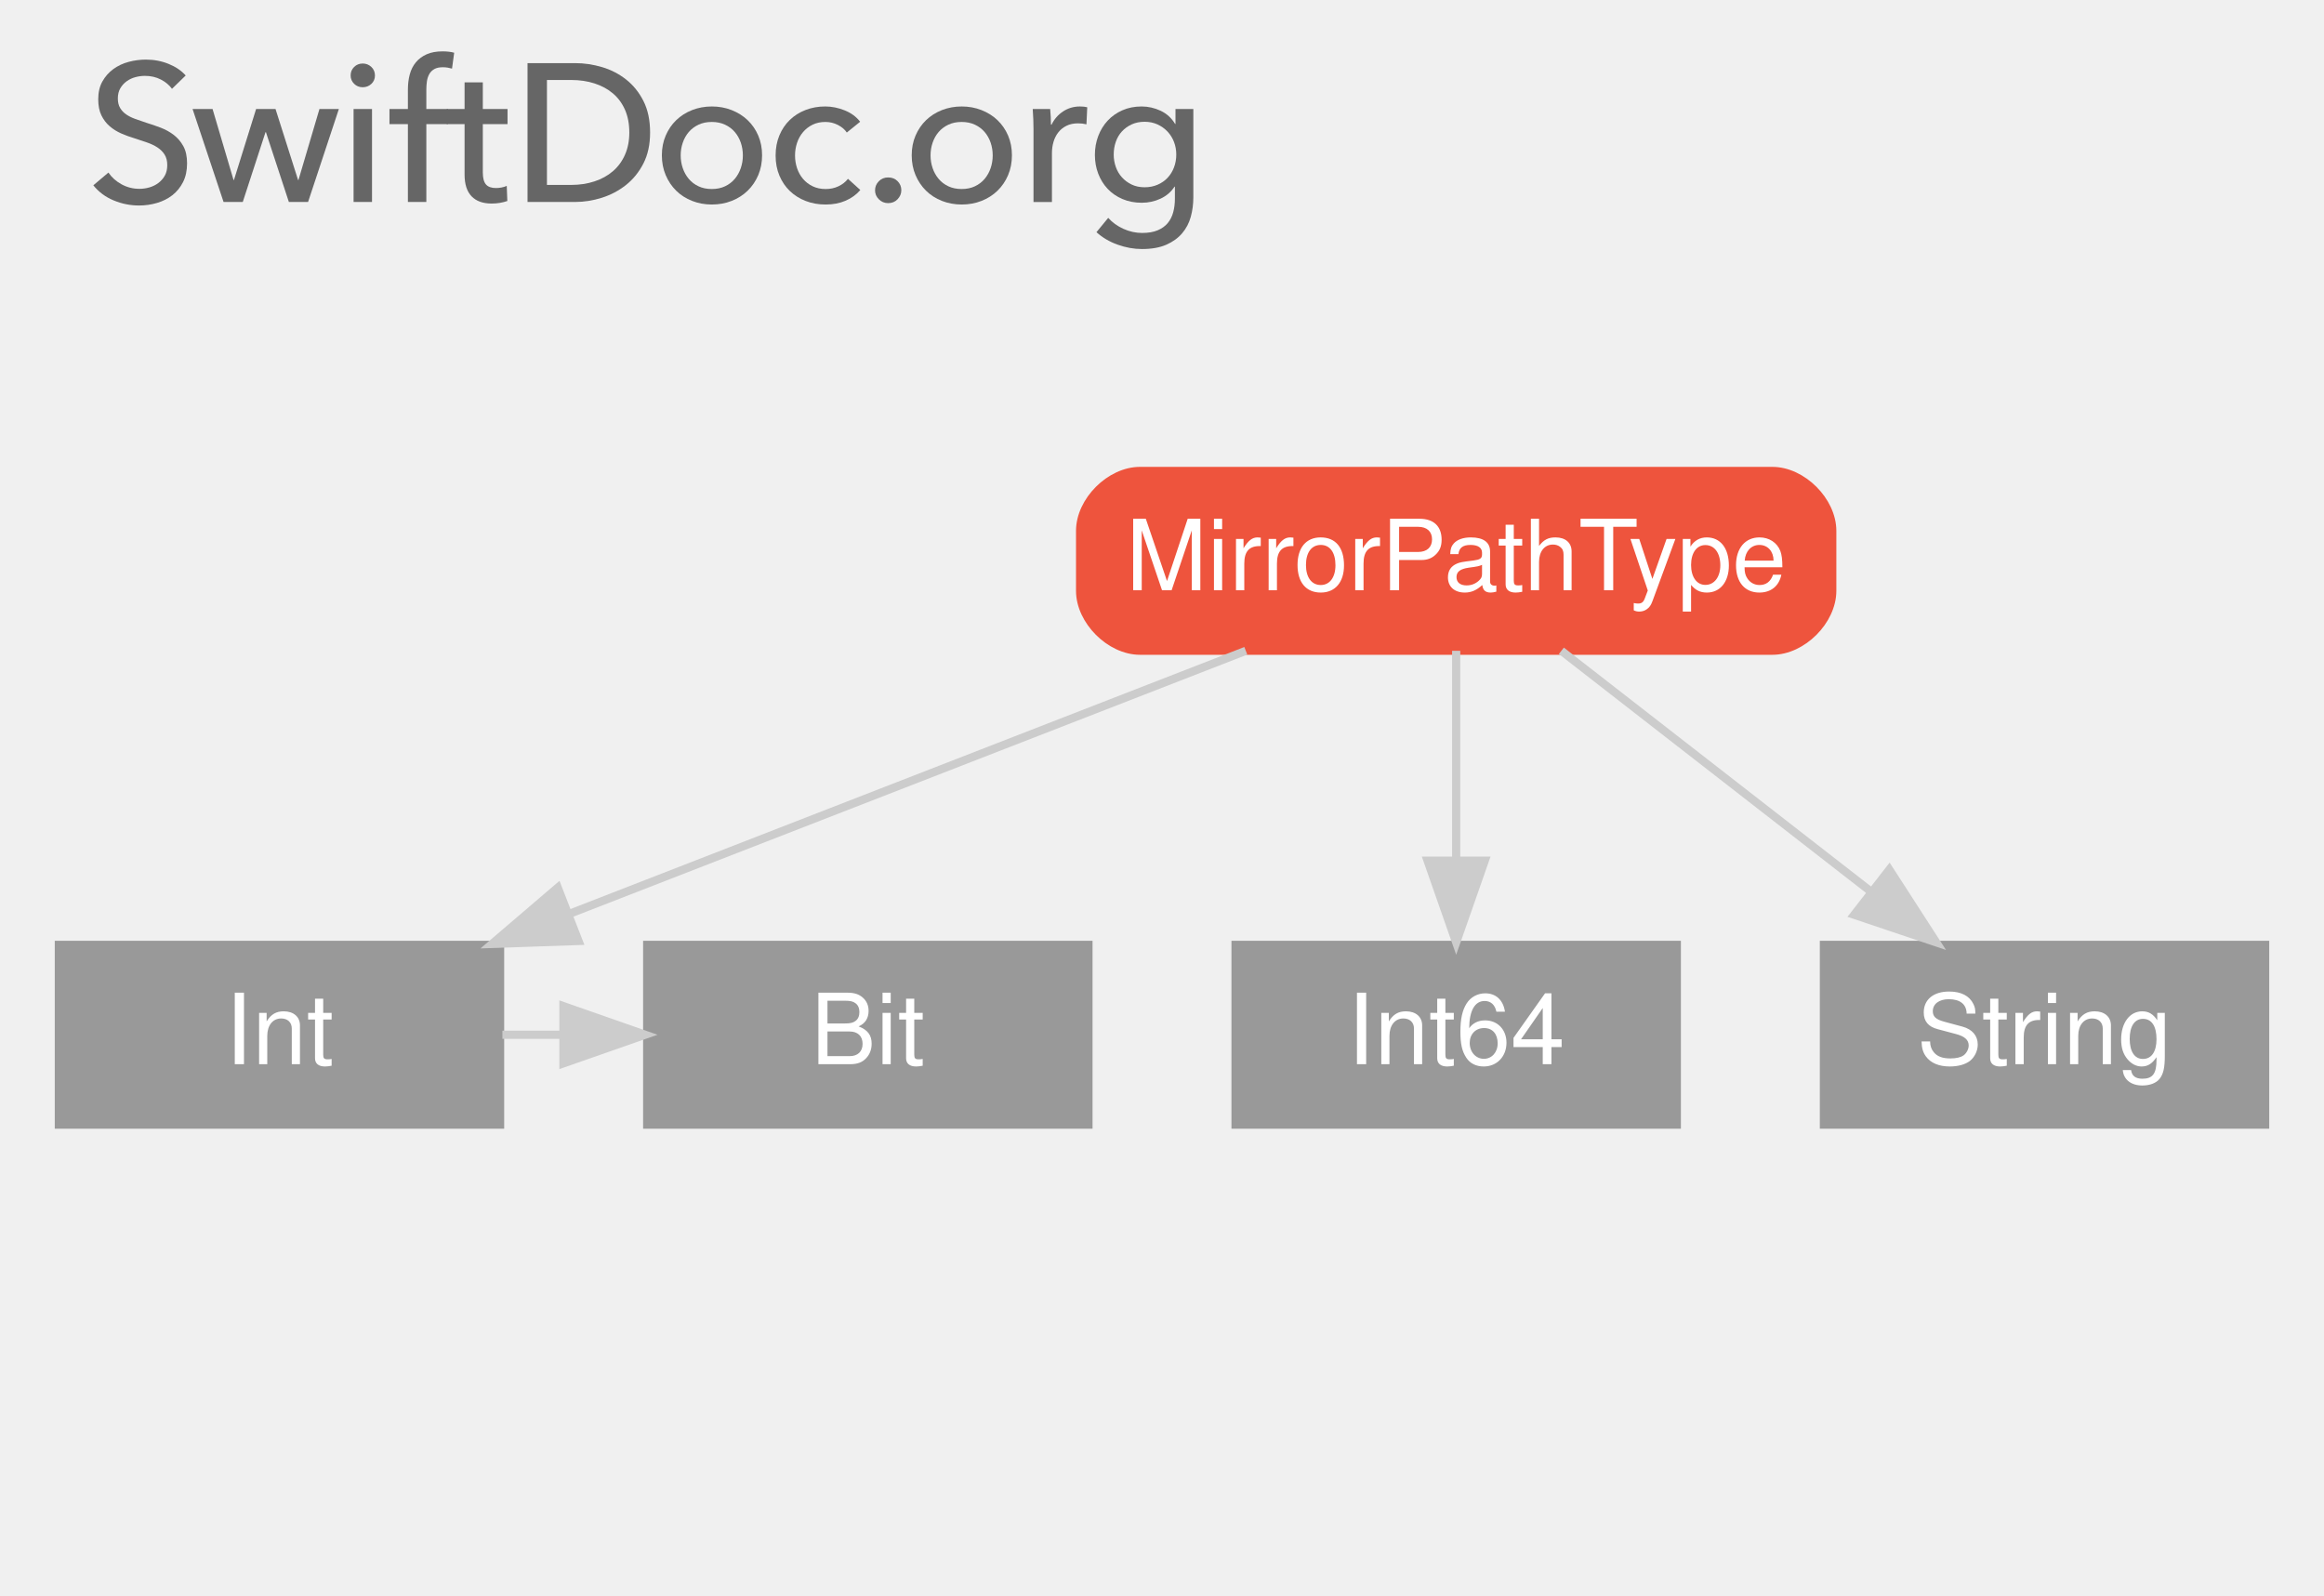
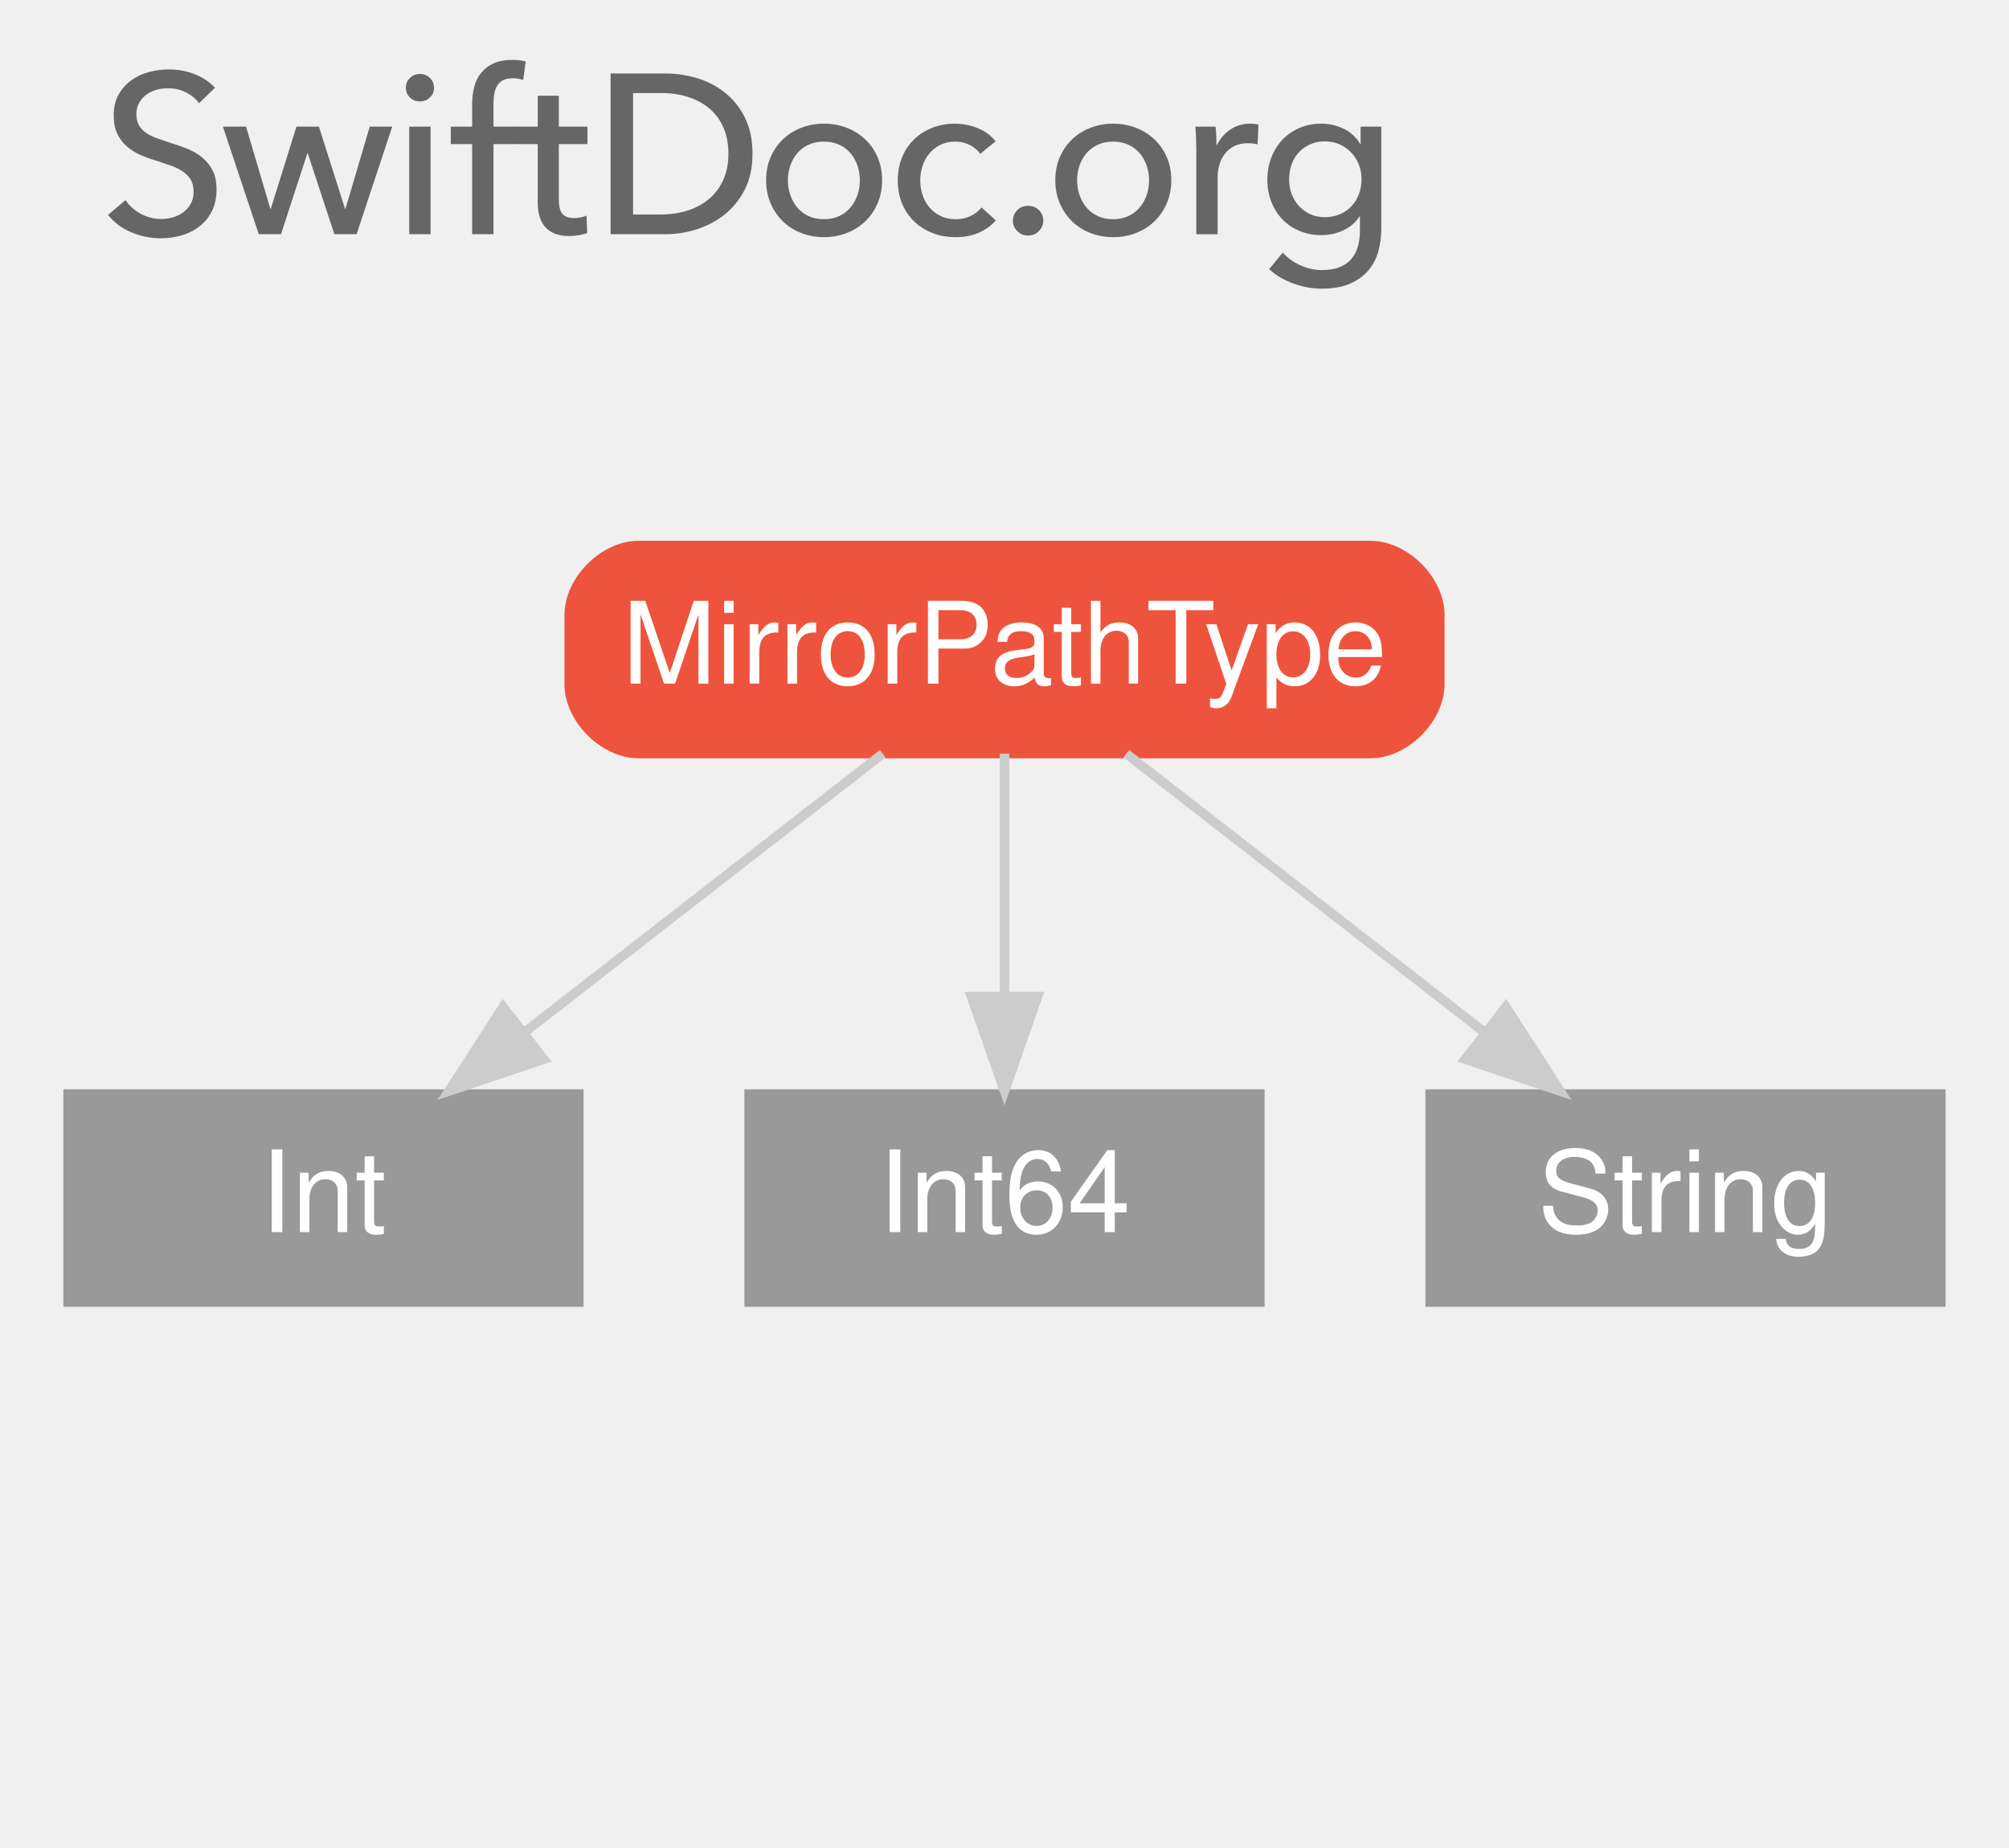
- <svg xmlns="http://www.w3.org/2000/svg" xmlns:xlink="http://www.w3.org/1999/xlink" width="284pt" height="195pt" viewBox="0.00 0.00 284.40 195.20">
+ <svg xmlns="http://www.w3.org/2000/svg" xmlns:xlink="http://www.w3.org/1999/xlink" width="212pt" height="195pt" viewBox="0.00 0.00 212.40 195.20">
  <g id="graph0" class="graph" transform="scale(1 1) rotate(0) translate(7.2 137.6)">
    <g transform="translate(0 -137.6)">
      <g>
        <path fill="#666666" d="M13.846,10.832c-0.336-0.464-0.792-0.844-1.368-1.14s-1.224-0.444-1.944-0.444         c-0.384,0-0.772,0.052-1.164,0.156C8.977,9.509,8.622,9.677,8.301,9.908c-0.32,0.232-0.58,0.52-0.78,0.864         c-0.2,0.344-0.3,0.756-0.3,1.236c0,0.464,0.092,0.852,0.276,1.164c0.184,0.312,0.432,0.576,0.744,0.792s0.68,0.4,1.104,0.552         c0.423,0.152,0.876,0.309,1.356,0.468c0.576,0.177,1.16,0.376,1.752,0.601c0.592,0.224,1.128,0.52,1.608,0.888         s0.872,0.828,1.176,1.38s0.456,1.252,0.456,2.101c0,0.88-0.164,1.644-0.492,2.292c-0.328,0.647-0.765,1.184-1.308,1.607         c-0.544,0.424-1.172,0.74-1.884,0.948s-1.444,0.312-2.196,0.312c-1.072,0-2.108-0.208-3.108-0.624         c-1-0.415-1.828-1.031-2.484-1.848l1.848-1.56c0.4,0.592,0.936,1.071,1.608,1.439c0.672,0.368,1.399,0.552,2.184,0.552         c0.4,0,0.8-0.056,1.2-0.168c0.4-0.111,0.764-0.288,1.092-0.527c0.328-0.24,0.596-0.54,0.804-0.9         c0.208-0.36,0.312-0.796,0.312-1.308s-0.108-0.94-0.324-1.284c-0.216-0.344-0.508-0.636-0.876-0.876s-0.796-0.444-1.284-0.612         c-0.488-0.168-1.004-0.34-1.548-0.516c-0.544-0.16-1.08-0.356-1.608-0.588c-0.528-0.232-1-0.528-1.416-0.889         c-0.416-0.359-0.752-0.804-1.008-1.332c-0.256-0.527-0.384-1.184-0.384-1.968c0-0.848,0.172-1.576,0.516-2.184         c0.344-0.608,0.792-1.112,1.344-1.512c0.552-0.4,1.176-0.692,1.872-0.876c0.696-0.184,1.396-0.276,2.1-0.276         c0.992,0,1.92,0.176,2.784,0.528c0.864,0.352,1.56,0.824,2.088,1.416L13.846,10.832z" />
        <path fill="#666666" d="M18.813,13.304l2.568,8.688h0.048l2.712-8.688h2.376l2.76,8.688h0.048l2.568-8.688h2.376L30.501,24.68         h-2.352l-2.808-8.544h-0.048l-2.784,8.544h-2.352l-3.792-11.376H18.813z" />
        <path fill="#666666" d="M38.685,9.2c0,0.416-0.147,0.76-0.44,1.032c-0.294,0.272-0.647,0.408-1.06,0.408s-0.762-0.14-1.047-0.42         c-0.286-0.28-0.429-0.62-0.429-1.02c0-0.416,0.143-0.764,0.429-1.044c0.286-0.28,0.635-0.42,1.047-0.42s0.766,0.14,1.06,0.42         C38.538,8.437,38.685,8.784,38.685,9.2z M38.325,24.68h-2.256V13.304h2.256V24.68z" />
        <path fill="#666666" d="M47.613,15.152h-2.64v9.528h-2.256v-9.528h-2.256v-1.848h2.256v-2.376c0-0.672,0.076-1.292,0.228-1.86         c0.152-0.568,0.4-1.06,0.744-1.476c0.344-0.416,0.784-0.744,1.32-0.984c0.536-0.24,1.188-0.36,1.956-0.36         c0.544,0,1.016,0.056,1.416,0.168l-0.264,1.944c-0.176-0.048-0.352-0.088-0.528-0.12c-0.176-0.032-0.376-0.048-0.6-0.048         c-0.432,0-0.78,0.076-1.044,0.228c-0.264,0.152-0.468,0.356-0.612,0.612s-0.24,0.548-0.288,0.876         c-0.048,0.328-0.072,0.668-0.072,1.02v2.376h2.64V15.152z" />
        <path fill="#666666" d="M54.909,15.152h-3.024v5.91c0,0.687,0.128,1.177,0.384,1.472c0.256,0.295,0.664,0.442,1.224,0.442         c0.208,0,0.432-0.021,0.672-0.065c0.24-0.044,0.456-0.11,0.648-0.198l0.072,1.848c-0.272,0.096-0.572,0.172-0.9,0.229         c-0.328,0.056-0.668,0.084-1.02,0.084c-1.072,0-1.892-0.296-2.46-0.889c-0.568-0.592-0.852-1.479-0.852-2.664v-6.168h-2.184         v-1.848h2.184V10.04h2.232v3.264h3.024V15.152z" />
        <path fill="#666666" d="M57.356,7.688h5.832c1.088,0,2.176,0.16,3.264,0.48c1.088,0.32,2.072,0.824,2.952,1.512         s1.592,1.568,2.136,2.64c0.544,1.072,0.816,2.36,0.816,3.864c0,1.456-0.272,2.716-0.816,3.78s-1.256,1.943-2.136,2.64         s-1.864,1.216-2.952,1.561c-1.088,0.344-2.176,0.516-3.264,0.516h-5.832V7.688z M59.732,22.593h2.976         c1.024,0,1.972-0.145,2.844-0.432c0.872-0.288,1.624-0.704,2.256-1.248c0.632-0.544,1.124-1.216,1.476-2.017         c0.352-0.8,0.528-1.704,0.528-2.712c0-1.056-0.176-1.983-0.528-2.784c-0.353-0.8-0.844-1.468-1.476-2.004         c-0.632-0.536-1.384-0.944-2.256-1.224s-1.82-0.42-2.844-0.42h-2.976V22.593z" />
        <path fill="#666666" d="M86.06,18.969c0,0.88-0.156,1.688-0.468,2.424c-0.312,0.736-0.744,1.372-1.296,1.908         c-0.552,0.536-1.204,0.952-1.956,1.248c-0.752,0.296-1.56,0.443-2.424,0.443c-0.864,0-1.672-0.147-2.424-0.443         c-0.752-0.296-1.4-0.712-1.944-1.248c-0.544-0.536-0.972-1.172-1.284-1.908c-0.312-0.735-0.468-1.544-0.468-2.424         s0.156-1.684,0.468-2.412c0.312-0.728,0.74-1.356,1.284-1.884c0.543-0.528,1.191-0.939,1.944-1.236         c0.752-0.296,1.56-0.444,2.424-0.444c0.864,0,1.672,0.148,2.424,0.444c0.752,0.297,1.404,0.708,1.956,1.236         c0.552,0.527,0.984,1.156,1.296,1.884C85.904,17.285,86.06,18.089,86.06,18.969z M83.708,18.98c0-0.542-0.084-1.061-0.252-1.556         c-0.169-0.494-0.414-0.929-0.734-1.304s-0.718-0.674-1.192-0.897s-1.015-0.335-1.625-0.335c-0.61,0-1.152,0.111-1.625,0.335         c-0.474,0.224-0.871,0.522-1.191,0.897c-0.321,0.375-0.566,0.81-0.734,1.304C76.184,17.92,76.1,18.438,76.1,18.98         c0,0.543,0.084,1.062,0.253,1.556c0.168,0.495,0.413,0.934,0.734,1.316c0.321,0.383,0.718,0.686,1.191,0.909         c0.473,0.224,1.015,0.335,1.625,0.335c0.61,0,1.151-0.111,1.625-0.335s0.871-0.526,1.192-0.909s0.565-0.821,0.734-1.316         C83.624,20.042,83.708,19.523,83.708,18.98z" />
        <path fill="#666666" d="M96.428,16.184c-0.24-0.368-0.6-0.676-1.08-0.924s-0.992-0.372-1.536-0.372         c-0.592,0-1.116,0.112-1.572,0.336c-0.456,0.225-0.844,0.524-1.164,0.9c-0.32,0.376-0.564,0.812-0.732,1.308         s-0.252,1.017-0.252,1.56c0,0.545,0.084,1.064,0.252,1.561s0.412,0.933,0.732,1.308c0.32,0.376,0.712,0.677,1.176,0.9         c0.464,0.225,0.992,0.336,1.584,0.336c0.576,0,1.1-0.111,1.572-0.336c0.472-0.224,0.86-0.528,1.164-0.912l1.512,1.368         c-0.48,0.561-1.08,0.996-1.8,1.308c-0.72,0.312-1.536,0.468-2.448,0.468c-0.88,0-1.692-0.144-2.436-0.432         c-0.744-0.288-1.388-0.691-1.932-1.212c-0.544-0.52-0.972-1.147-1.284-1.884s-0.468-1.561-0.468-2.473         c0-0.896,0.152-1.711,0.456-2.447c0.304-0.736,0.728-1.368,1.272-1.896c0.543-0.527,1.188-0.936,1.932-1.224         c0.744-0.288,1.548-0.433,2.412-0.433c0.8,0,1.596,0.16,2.388,0.48s1.419,0.784,1.884,1.392L96.428,16.184z" />
        <path fill="#666666" d="M103.1,23.24c0,0.417-0.152,0.784-0.456,1.104c-0.304,0.32-0.688,0.479-1.152,0.479         c-0.448,0-0.828-0.155-1.14-0.468c-0.312-0.312-0.468-0.676-0.468-1.092c0-0.432,0.152-0.804,0.456-1.116         c0.304-0.312,0.688-0.468,1.152-0.468c0.464,0,0.848,0.152,1.152,0.456C102.947,22.44,103.1,22.808,103.1,23.24z" />
        <path fill="#666666" d="M116.635,18.969c0,0.88-0.156,1.688-0.468,2.424c-0.312,0.736-0.744,1.372-1.296,1.908         c-0.552,0.536-1.204,0.952-1.956,1.248c-0.752,0.296-1.56,0.443-2.424,0.443c-0.864,0-1.672-0.147-2.424-0.443         c-0.752-0.296-1.4-0.712-1.944-1.248c-0.544-0.536-0.972-1.172-1.284-1.908c-0.312-0.735-0.468-1.544-0.468-2.424         s0.156-1.684,0.468-2.412c0.312-0.728,0.74-1.356,1.284-1.884c0.543-0.528,1.191-0.939,1.944-1.236         c0.752-0.296,1.56-0.444,2.424-0.444c0.864,0,1.672,0.148,2.424,0.444c0.752,0.297,1.404,0.708,1.956,1.236         c0.552,0.527,0.984,1.156,1.296,1.884C116.479,17.285,116.635,18.089,116.635,18.969z M114.283,18.98         c0-0.542-0.084-1.061-0.252-1.556c-0.169-0.494-0.414-0.929-0.734-1.304s-0.718-0.674-1.192-0.897s-1.015-0.335-1.625-0.335         c-0.61,0-1.152,0.111-1.625,0.335c-0.474,0.224-0.871,0.522-1.191,0.897c-0.321,0.375-0.566,0.81-0.734,1.304         c-0.169,0.495-0.253,1.014-0.253,1.556c0,0.543,0.084,1.062,0.253,1.556c0.168,0.495,0.413,0.934,0.734,1.316         c0.321,0.383,0.718,0.686,1.191,0.909c0.473,0.224,1.015,0.335,1.625,0.335c0.61,0,1.151-0.111,1.625-0.335         s0.871-0.526,1.192-0.909s0.565-0.821,0.734-1.316C114.199,20.042,114.283,19.523,114.283,18.98z" />
        <path fill="#666666" d="M119.251,14.577c-0.016-0.48-0.04-0.904-0.072-1.272h2.136c0.032,0.288,0.056,0.62,0.072,0.996         c0.016,0.376,0.024,0.684,0.024,0.924h0.072c0.32-0.672,0.788-1.212,1.404-1.62c0.616-0.408,1.308-0.612,2.076-0.612         c0.352,0,0.648,0.033,0.888,0.097l-0.096,2.088c-0.32-0.08-0.664-0.12-1.032-0.12c-0.544,0-1.016,0.101-1.416,0.3         c-0.4,0.2-0.732,0.468-0.996,0.805c-0.264,0.336-0.46,0.724-0.588,1.163c-0.128,0.44-0.192,0.9-0.192,1.381v5.976h-2.256v-8.928         C119.275,15.449,119.267,15.056,119.251,14.577z" />
        <path fill="#666666" d="M128.419,26.625c0.496,0.56,1.116,1.008,1.86,1.344c0.744,0.336,1.508,0.504,2.292,0.504         c0.752,0,1.384-0.108,1.896-0.324s0.924-0.512,1.236-0.888s0.536-0.82,0.672-1.332c0.136-0.513,0.204-1.064,0.204-1.656v-1.464         h-0.048c-0.416,0.641-0.984,1.128-1.704,1.464c-0.72,0.336-1.488,0.504-2.304,0.504c-0.864,0-1.652-0.151-2.364-0.456         c-0.712-0.304-1.316-0.72-1.812-1.248c-0.496-0.527-0.88-1.147-1.152-1.859s-0.408-1.477-0.408-2.292         c0-0.816,0.136-1.584,0.408-2.305c0.272-0.72,0.656-1.348,1.152-1.884c0.496-0.535,1.096-0.96,1.8-1.271         c0.704-0.312,1.488-0.469,2.352-0.469c0.816,0,1.596,0.177,2.34,0.528c0.744,0.353,1.332,0.888,1.764,1.608h0.048v-1.824h2.184         v10.8c0,0.832-0.104,1.628-0.312,2.388c-0.208,0.76-0.56,1.433-1.056,2.017s-1.144,1.052-1.944,1.404         c-0.8,0.352-1.792,0.527-2.976,0.527c-0.992,0-1.988-0.18-2.988-0.54c-1-0.359-1.86-0.868-2.58-1.523L128.419,26.625z          M129.091,18.873c0,0.527,0.084,1.031,0.253,1.512c0.168,0.479,0.417,0.904,0.746,1.271c0.329,0.369,0.726,0.664,1.192,0.889         c0.465,0.224,0.995,0.336,1.589,0.336c0.577,0,1.107-0.104,1.589-0.312c0.481-0.207,0.891-0.491,1.228-0.852         s0.598-0.784,0.782-1.272c0.185-0.487,0.277-1.012,0.277-1.571c0-0.544-0.093-1.057-0.277-1.536         c-0.185-0.48-0.449-0.904-0.794-1.272c-0.345-0.367-0.755-0.66-1.228-0.876c-0.474-0.216-1-0.324-1.577-0.324         c-0.594,0-1.124,0.108-1.589,0.324c-0.466,0.216-0.863,0.504-1.192,0.864s-0.578,0.784-0.746,1.271         C129.175,17.812,129.091,18.329,129.091,18.873z" />
      </g>
      <g>
        <a xlink:href="/" pointer-events="all" target="_top">
          <polygon fill="none" points="0,0 145,0 145,35 0,35 0,0" />
        </a>
      </g>
    </g>
    <g id="node1" class="node">
      <g id="a_node1">
-         <a xlink:href="/v2.0/type/Bit/" target="_top">
-           <polygon fill="#999999" stroke="#999999" points="126,-22 72,-22 72,-0 126,-0 126,-22" />
-           <text text-anchor="middle" x="99" y="-7.4" font-family="Helvetica,sans-Serif" font-size="12.00" fill="white">Bit</text>
+         <a xlink:href="/v2.0/type/Int/hierarchy/" target="_top">
+           <polygon fill="#999999" stroke="#999999" points="54,-22 0,-22 0,-0 54,-0 54,-22" />
+           <text text-anchor="middle" x="27" y="-7.4" font-family="Helvetica,sans-Serif" font-size="12.00" fill="white">Int</text>
        </a>
      </g>
    </g>
    <g id="node2" class="node">
      <g id="a_node2">
-         <a xlink:href="/v2.0/type/Int/" target="_top">
-           <polygon fill="#999999" stroke="#999999" points="54,-22 0,-22 0,-0 54,-0 54,-22" />
-           <text text-anchor="middle" x="27" y="-7.4" font-family="Helvetica,sans-Serif" font-size="12.00" fill="white">Int</text>
+         <a xlink:href="/v2.0/type/Int64/hierarchy/" target="_top">
+           <polygon fill="#999999" stroke="#999999" points="126,-22 72,-22 72,-0 126,-0 126,-22" />
+           <text text-anchor="middle" x="99" y="-7.4" font-family="Helvetica,sans-Serif" font-size="12.00" fill="white">Int64</text>
        </a>
      </g>
    </g>
-     <g id="edge4" class="edge">
-       <path fill="none" stroke="#cccccc" d="M54.281,-11C56.738,-11 59.194,-11 61.651,-11" />
-       <polygon fill="#cccccc" stroke="#cccccc" points="61.749,-14.5 71.749,-11 61.749,-7.5 61.749,-14.5" />
-     </g>
    <g id="node3" class="node">
      <g id="a_node3">
-         <a xlink:href="/v2.0/type/Int64/" target="_top">
-           <polygon fill="#999999" stroke="#999999" points="198,-22 144,-22 144,-0 198,-0 198,-22" />
-           <text text-anchor="middle" x="171" y="-7.4" font-family="Helvetica,sans-Serif" font-size="12.00" fill="white">Int64</text>
-         </a>
-       </g>
-     </g>
-     <g id="node4" class="node">
-       <g id="a_node4">
        <a xlink:href="/v2.0/protocol/MirrorPathType/" target="_top">
-           <path fill="#ee543d" stroke="#ee543d" d="M209.69,-80C209.69,-80 132.31,-80 132.31,-80 128.643,-80 124.977,-76.333 124.977,-72.667 124.977,-72.667 124.977,-65.333 124.977,-65.333 124.977,-61.667 128.643,-58 132.31,-58 132.31,-58 209.69,-58 209.69,-58 213.357,-58 217.023,-61.667 217.023,-65.333 217.023,-65.333 217.023,-72.667 217.023,-72.667 217.023,-76.333 213.357,-80 209.69,-80" />
-           <text text-anchor="middle" x="171" y="-65.4" font-family="Helvetica,sans-Serif" font-size="12.00" fill="white">MirrorPathType</text>
+           <path fill="#ee543d" stroke="#ee543d" d="M137.69,-80C137.69,-80 60.31,-80 60.31,-80 56.643,-80 52.977,-76.333 52.977,-72.667 52.977,-72.667 52.977,-65.333 52.977,-65.333 52.977,-61.667 56.643,-58 60.31,-58 60.31,-58 137.69,-58 137.69,-58 141.357,-58 145.023,-61.667 145.023,-65.333 145.023,-65.333 145.023,-72.667 145.023,-72.667 145.023,-76.333 141.357,-80 137.69,-80" />
+           <text text-anchor="middle" x="99" y="-65.4" font-family="Helvetica,sans-Serif" font-size="12.00" fill="white">MirrorPathType</text>
        </a>
      </g>
    </g>
    <g id="edge1" class="edge">
-       <path fill="none" stroke="#cccccc" d="M145.256,-57.988C122.158,-49.006 88.045,-35.74 62.386,-25.761" />
-       <polygon fill="#cccccc" stroke="#cccccc" points="63.596,-22.476 53.007,-22.114 61.058,-29 63.596,-22.476" />
+       <path fill="none" stroke="#cccccc" d="M86.128,-57.988C75.611,-49.809 60.528,-38.077 48.228,-28.511" />
+       <polygon fill="#cccccc" stroke="#cccccc" points="50.29,-25.681 40.248,-22.304 45.993,-31.206 50.29,-25.681" />
    </g>
    <g id="edge2" class="edge">
-       <path fill="none" stroke="#cccccc" d="M171,-57.988C171,-50.91 171,-41.171 171,-32.478" />
-       <polygon fill="#cccccc" stroke="#cccccc" points="174.5,-32.304 171,-22.304 167.5,-32.304 174.5,-32.304" />
+       <path fill="none" stroke="#cccccc" d="M99,-57.988C99,-50.91 99,-41.171 99,-32.478" />
+       <polygon fill="#cccccc" stroke="#cccccc" points="102.5,-32.304 99,-22.304 95.5,-32.304 102.5,-32.304" />
    </g>
-     <g id="node5" class="node">
-       <g id="a_node5">
-         <a xlink:href="/v2.0/type/String/" target="_top">
-           <polygon fill="#999999" stroke="#999999" points="270,-22 216,-22 216,-0 270,-0 270,-22" />
-           <text text-anchor="middle" x="243" y="-7.4" font-family="Helvetica,sans-Serif" font-size="12.00" fill="white">String</text>
+     <g id="node4" class="node">
+       <g id="a_node4">
+         <a xlink:href="/v2.0/type/String/hierarchy/" target="_top">
+           <polygon fill="#999999" stroke="#999999" points="198,-22 144,-22 144,-0 198,-0 198,-22" />
+           <text text-anchor="middle" x="171" y="-7.4" font-family="Helvetica,sans-Serif" font-size="12.00" fill="white">String</text>
        </a>
      </g>
    </g>
    <g id="edge3" class="edge">
-       <path fill="none" stroke="#cccccc" d="M183.872,-57.988C194.389,-49.809 209.472,-38.077 221.772,-28.511" />
-       <polygon fill="#cccccc" stroke="#cccccc" points="224.007,-31.206 229.752,-22.304 219.71,-25.681 224.007,-31.206" />
+       <path fill="none" stroke="#cccccc" d="M111.872,-57.988C122.389,-49.809 137.472,-38.077 149.772,-28.511" />
+       <polygon fill="#cccccc" stroke="#cccccc" points="152.007,-31.206 157.752,-22.304 147.71,-25.681 152.007,-31.206" />
    </g>
  </g>
</svg>
